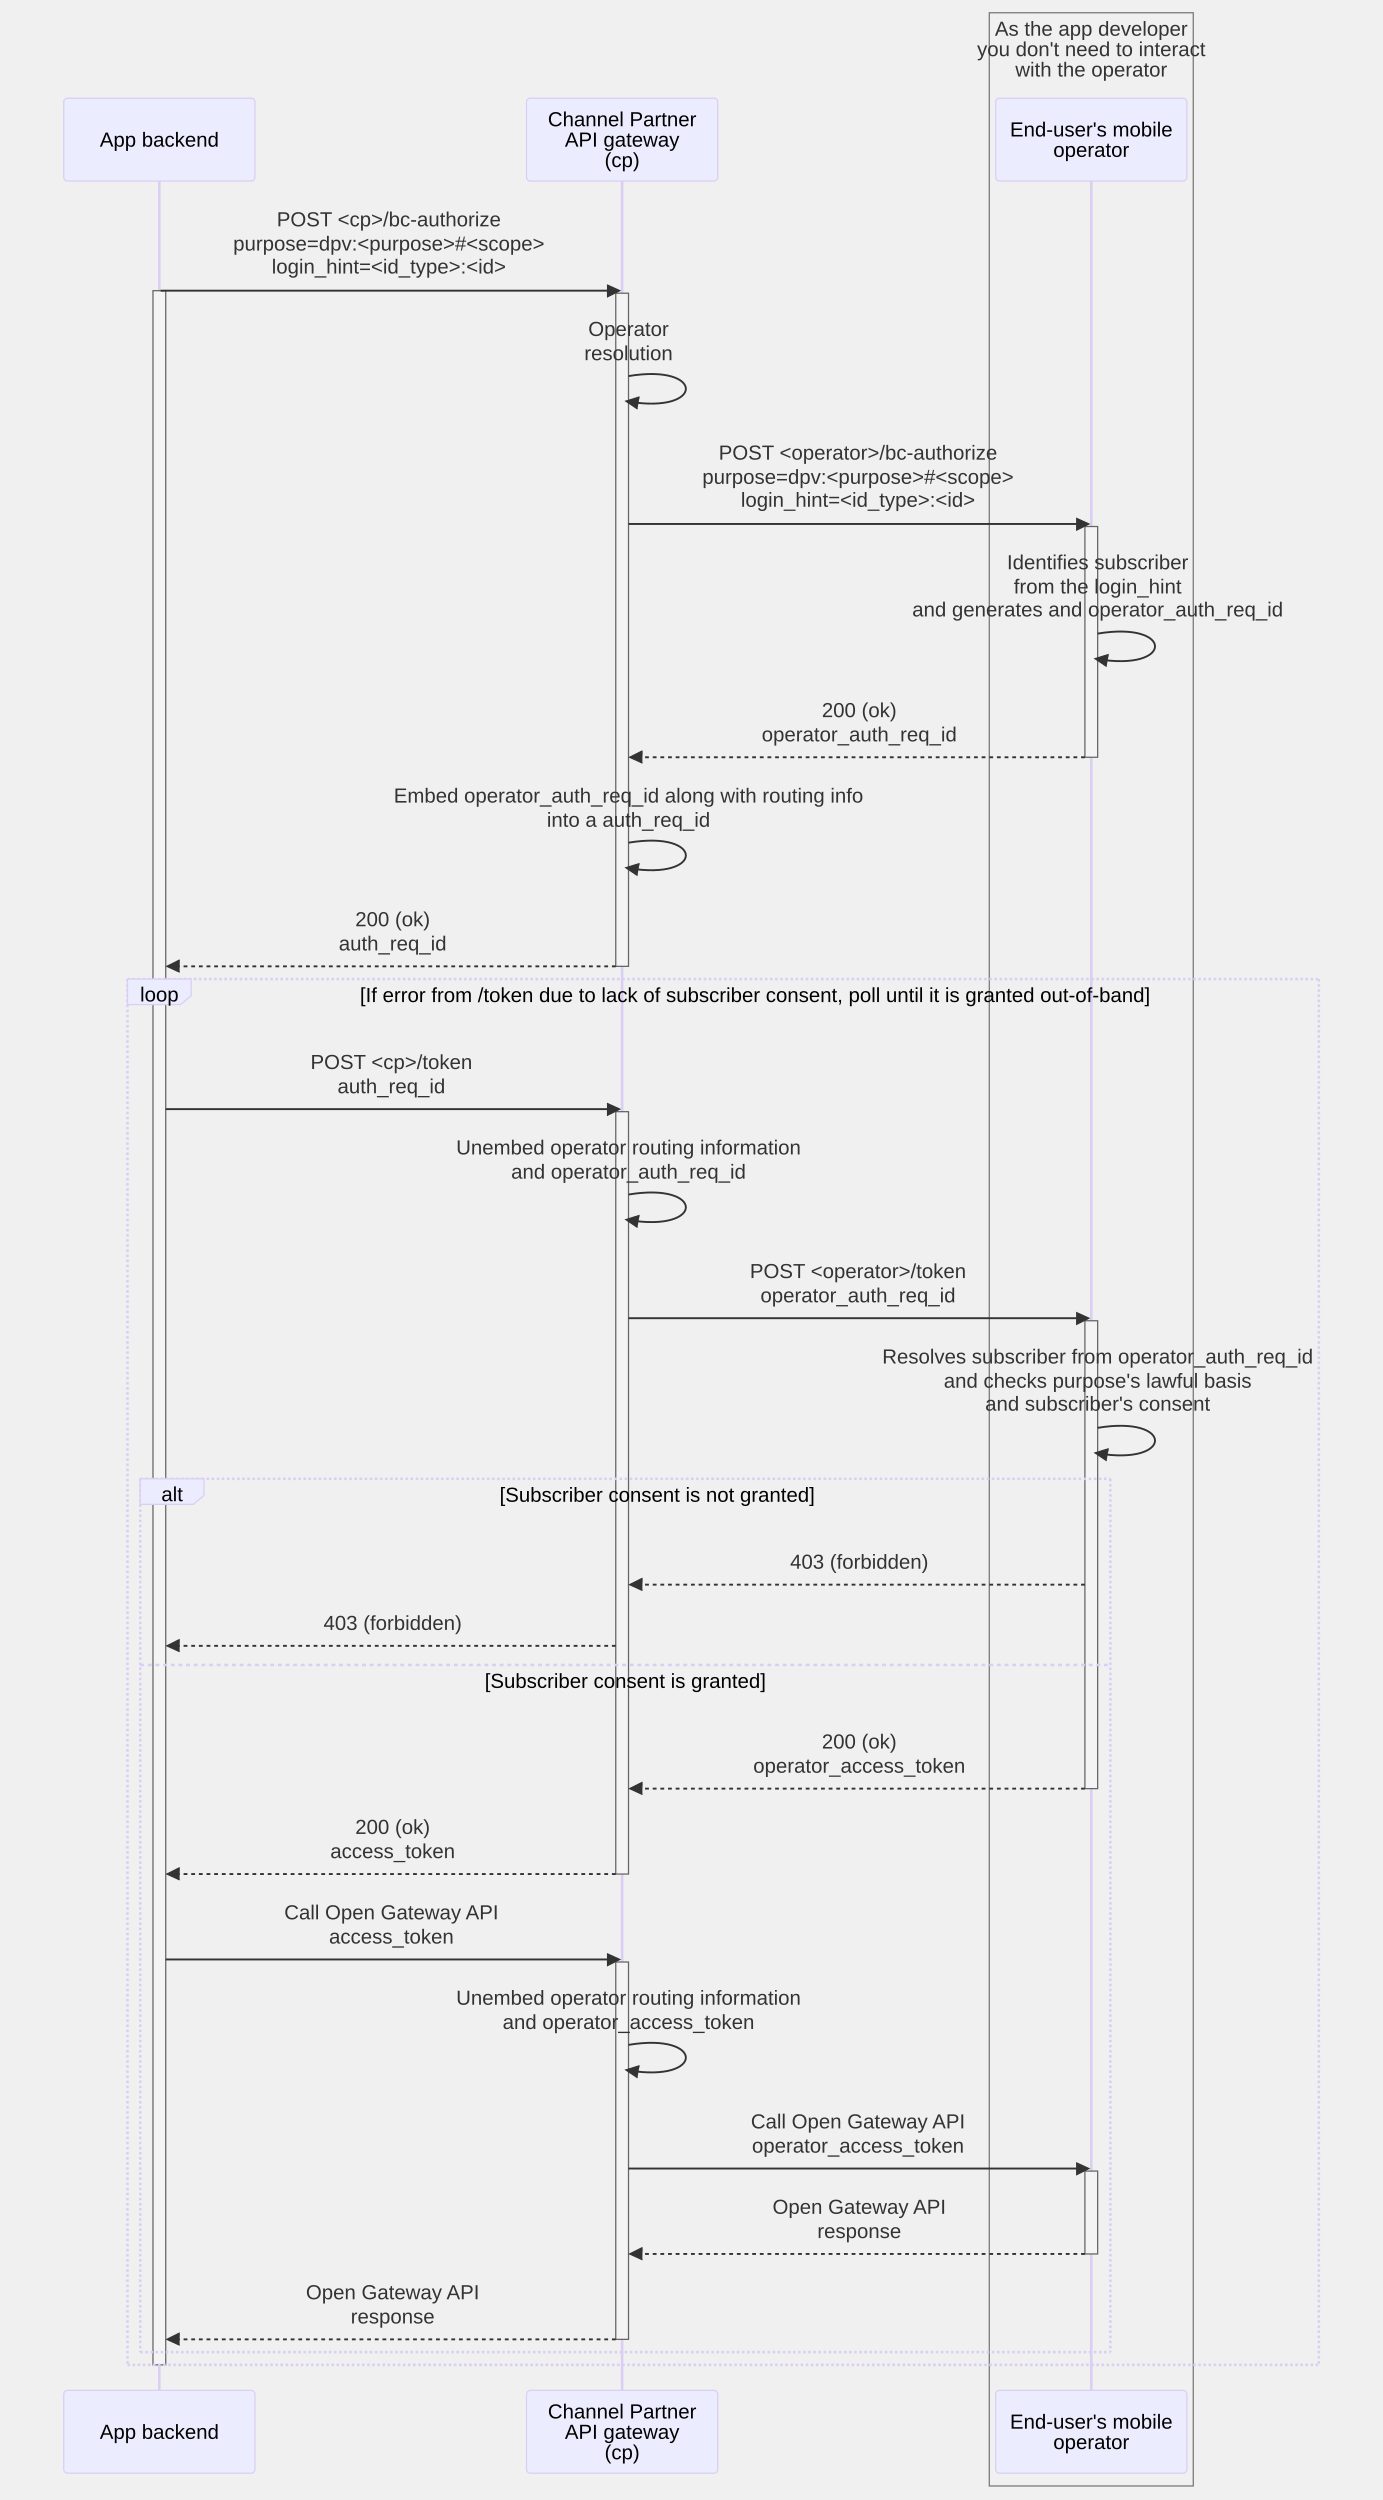
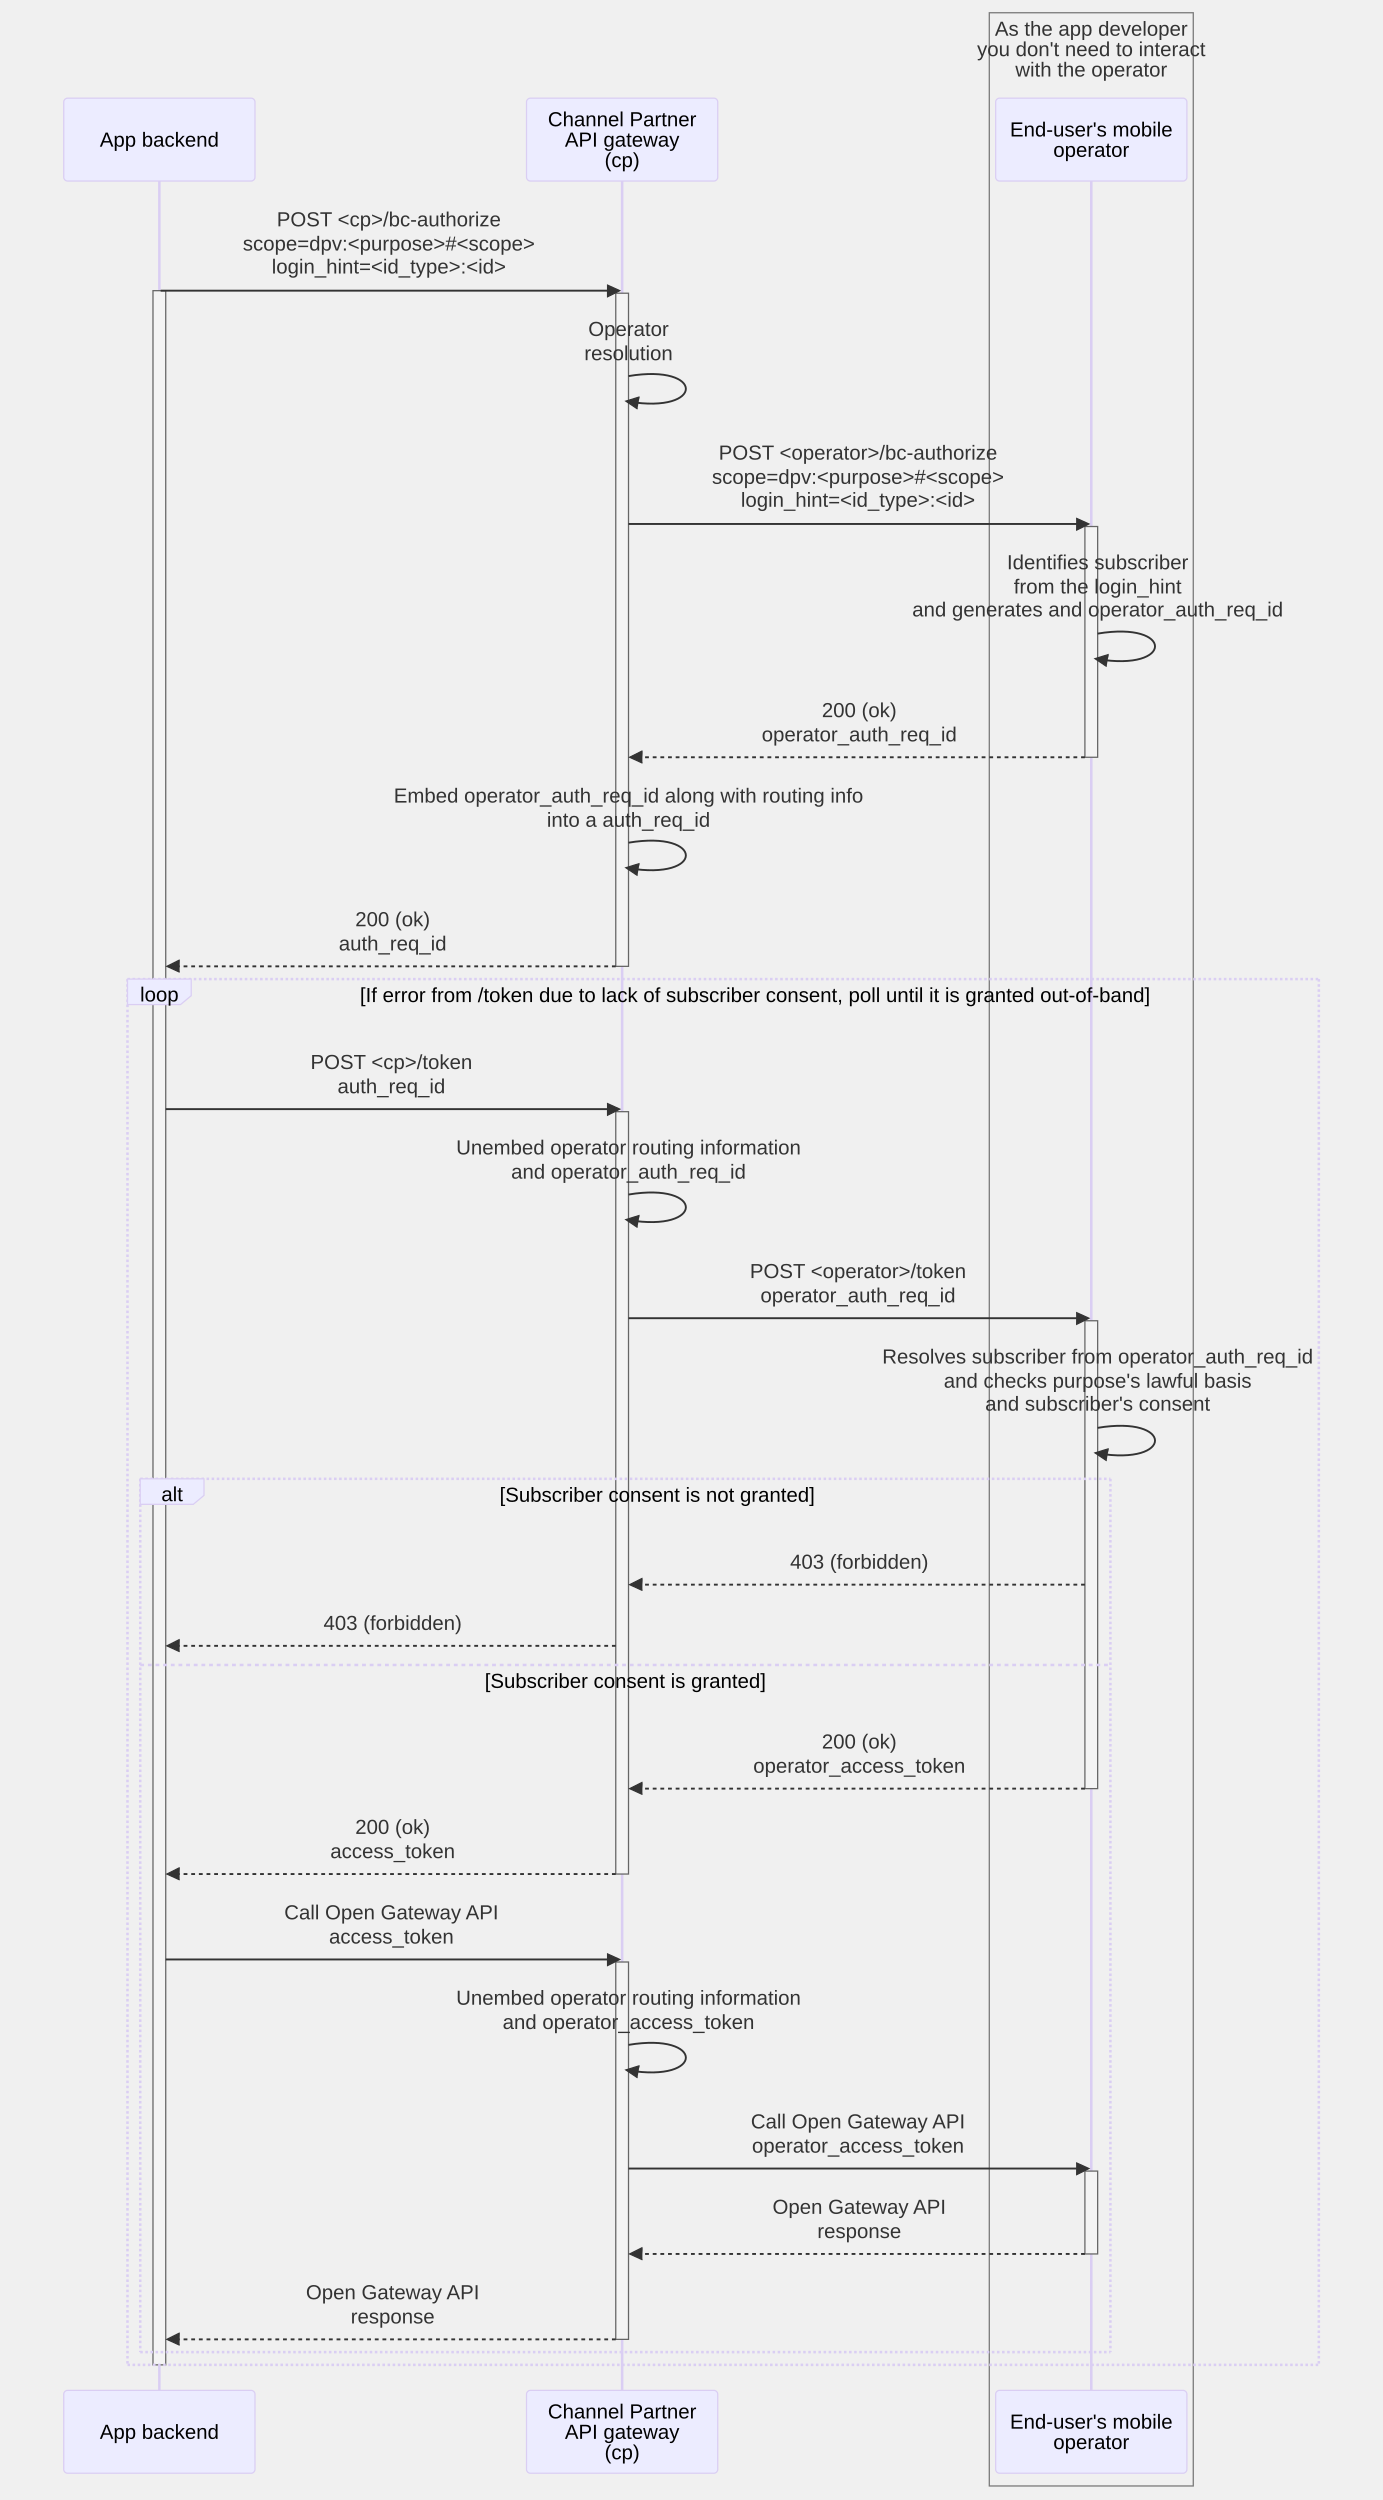
<svg xmlns="http://www.w3.org/2000/svg" aria-roledescription="sequence" role="graphics-document document" viewBox="-50 -10 1084.5 1961" style="max-width: 100%;" width="100%" id="graph-div" height="100%">
  <g>
    <rect class="rect" height="1940" width="160" stroke="rgb(0,0,0, 0.5)" fill="transparent" y="0" x="726" />
    <text style="text-anchor: middle; font-size: 16px; font-weight: 400;" class="text" alignment-baseline="central" dominant-baseline="central" y="28.5" x="806">
      <tspan dy="-16" x="806">As the app developer</tspan>
    </text>
    <text style="text-anchor: middle; font-size: 16px; font-weight: 400;" class="text" alignment-baseline="central" dominant-baseline="central" y="28.5" x="806">
      <tspan dy="0" x="806">you don't need to interact</tspan>
    </text>
    <text style="text-anchor: middle; font-size: 16px; font-weight: 400;" class="text" alignment-baseline="central" dominant-baseline="central" y="28.5" x="806">
      <tspan dy="16" x="806">with the operator</tspan>
    </text>
  </g>
  <g>
    <rect class="actor actor-bottom" ry="3" rx="3" name="OP" height="65" width="150" stroke="#666" fill="#eaeaea" y="1865" x="731" />
    <text style="text-anchor: middle; font-size: 16px; font-weight: 400;" class="actor actor-box" alignment-baseline="central" dominant-baseline="central" y="1897.5" x="806">
      <tspan dy="-8" x="806">End-user's mobile</tspan>
    </text>
    <text style="text-anchor: middle; font-size: 16px; font-weight: 400;" class="actor actor-box" alignment-baseline="central" dominant-baseline="central" y="1897.5" x="806">
      <tspan dy="8" x="806">operator</tspan>
    </text>
  </g>
  <g>
    <rect class="actor actor-bottom" ry="3" rx="3" name="CP" height="65" width="150" stroke="#666" fill="#eaeaea" y="1865" x="363" />
    <text style="text-anchor: middle; font-size: 16px; font-weight: 400;" class="actor actor-box" alignment-baseline="central" dominant-baseline="central" y="1897.5" x="438">
      <tspan dy="-16" x="438">Channel Partner</tspan>
    </text>
    <text style="text-anchor: middle; font-size: 16px; font-weight: 400;" class="actor actor-box" alignment-baseline="central" dominant-baseline="central" y="1897.5" x="438">
      <tspan dy="0" x="438">API gateway</tspan>
    </text>
    <text style="text-anchor: middle; font-size: 16px; font-weight: 400;" class="actor actor-box" alignment-baseline="central" dominant-baseline="central" y="1897.5" x="438">
      <tspan dy="16" x="438">(cp)</tspan>
    </text>
  </g>
  <g>
    <rect class="actor actor-bottom" ry="3" rx="3" name="BE" height="65" width="150" stroke="#666" fill="#eaeaea" y="1865" x="0" />
    <text style="text-anchor: middle; font-size: 16px; font-weight: 400;" class="actor actor-box" alignment-baseline="central" dominant-baseline="central" y="1897.5" x="75">
      <tspan dy="0" x="75">App backend</tspan>
    </text>
  </g>
  <g>
    <line name="OP" stroke="#999" stroke-width="0.5px" class="actor-line 200" y2="1865" x2="806" y1="72" x1="806" id="actor12505" />
    <g id="root-12505">
      <rect class="actor actor-top" ry="3" rx="3" name="OP" height="65" width="150" stroke="#666" fill="#eaeaea" y="67" x="731" />
      <text style="text-anchor: middle; font-size: 16px; font-weight: 400;" class="actor actor-box" alignment-baseline="central" dominant-baseline="central" y="99.5" x="806">
        <tspan dy="-8" x="806">End-user's mobile</tspan>
      </text>
      <text style="text-anchor: middle; font-size: 16px; font-weight: 400;" class="actor actor-box" alignment-baseline="central" dominant-baseline="central" y="99.5" x="806">
        <tspan dy="8" x="806">operator</tspan>
      </text>
    </g>
  </g>
  <g>
    <line name="CP" stroke="#999" stroke-width="0.5px" class="actor-line 200" y2="1865" x2="438" y1="72" x1="438" id="actor12504" />
    <g id="root-12504">
      <rect class="actor actor-top" ry="3" rx="3" name="CP" height="65" width="150" stroke="#666" fill="#eaeaea" y="67" x="363" />
      <text style="text-anchor: middle; font-size: 16px; font-weight: 400;" class="actor actor-box" alignment-baseline="central" dominant-baseline="central" y="99.5" x="438">
        <tspan dy="-16" x="438">Channel Partner</tspan>
      </text>
      <text style="text-anchor: middle; font-size: 16px; font-weight: 400;" class="actor actor-box" alignment-baseline="central" dominant-baseline="central" y="99.5" x="438">
        <tspan dy="0" x="438">API gateway</tspan>
      </text>
      <text style="text-anchor: middle; font-size: 16px; font-weight: 400;" class="actor actor-box" alignment-baseline="central" dominant-baseline="central" y="99.5" x="438">
        <tspan dy="16" x="438">(cp)</tspan>
      </text>
    </g>
  </g>
  <g>
    <line name="BE" stroke="#999" stroke-width="0.5px" class="actor-line 200" y2="1865" x2="75" y1="72" x1="75" id="actor12503" />
    <g id="root-12503">
      <rect class="actor actor-top" ry="3" rx="3" name="BE" height="65" width="150" stroke="#666" fill="#eaeaea" y="67" x="0" />
      <text style="text-anchor: middle; font-size: 16px; font-weight: 400;" class="actor actor-box" alignment-baseline="central" dominant-baseline="central" y="99.5" x="75">
        <tspan dy="0" x="75">App backend</tspan>
      </text>
    </g>
  </g>
  <style>#graph-div{font-family:"trebuchet ms",verdana,arial,sans-serif;font-size:16px;fill:#333;}#graph-div .error-icon{fill:#552222;}#graph-div .error-text{fill:#552222;stroke:#552222;}#graph-div .edge-thickness-normal{stroke-width:1px;}#graph-div .edge-thickness-thick{stroke-width:3.5px;}#graph-div .edge-pattern-solid{stroke-dasharray:0;}#graph-div .edge-thickness-invisible{stroke-width:0;fill:none;}#graph-div .edge-pattern-dashed{stroke-dasharray:3;}#graph-div .edge-pattern-dotted{stroke-dasharray:2;}#graph-div .marker{fill:#333333;stroke:#333333;}#graph-div .marker.cross{stroke:#333333;}#graph-div svg{font-family:"trebuchet ms",verdana,arial,sans-serif;font-size:16px;}#graph-div p{margin:0;}#graph-div .actor{stroke:hsl(259.626, 59.777%, 87.902%);fill:#ECECFF;}#graph-div text.actor&gt;tspan{fill:black;stroke:none;}#graph-div .actor-line{stroke:hsl(259.626, 59.777%, 87.902%);}#graph-div .messageLine0{stroke-width:1.5;stroke-dasharray:none;stroke:#333;}#graph-div .messageLine1{stroke-width:1.5;stroke-dasharray:2,2;stroke:#333;}#graph-div #arrowhead path{fill:#333;stroke:#333;}#graph-div .sequenceNumber{fill:white;}#graph-div #sequencenumber{fill:#333;}#graph-div #crosshead path{fill:#333;stroke:#333;}#graph-div .messageText{fill:#333;stroke:none;}#graph-div .labelBox{stroke:hsl(259.626, 59.777%, 87.902%);fill:#ECECFF;}#graph-div .labelText,#graph-div .labelText&gt;tspan{fill:black;stroke:none;}#graph-div .loopText,#graph-div .loopText&gt;tspan{fill:black;stroke:none;}#graph-div .loopLine{stroke-width:2px;stroke-dasharray:2,2;stroke:hsl(259.626, 59.777%, 87.902%);fill:hsl(259.626, 59.777%, 87.902%);}#graph-div .note{stroke:#aaaa33;fill:#fff5ad;}#graph-div .noteText,#graph-div .noteText&gt;tspan{fill:black;stroke:none;}#graph-div .activation0{fill:#f4f4f4;stroke:#666;}#graph-div .activation1{fill:#f4f4f4;stroke:#666;}#graph-div .activation2{fill:#f4f4f4;stroke:#666;}#graph-div .actorPopupMenu{position:absolute;}#graph-div .actorPopupMenuPanel{position:absolute;fill:#ECECFF;box-shadow:0px 8px 16px 0px rgba(0,0,0,0.2);filter:drop-shadow(3px 5px 2px rgb(0 0 0 / 0.4));}#graph-div .actor-man line{stroke:hsl(259.626, 59.777%, 87.902%);fill:#ECECFF;}#graph-div .actor-man circle,#graph-div line{stroke:hsl(259.626, 59.777%, 87.902%);fill:#ECECFF;stroke-width:2px;}#graph-div :root{--mermaid-font-family:"trebuchet ms",verdana,arial,sans-serif;}</style>
  <g />
  <defs>
    <symbol height="24" width="24" id="computer">
      <path d="M2 2v13h20v-13h-20zm18 11h-16v-9h16v9zm-10.228 6l.466-1h3.524l.467 1h-4.457zm14.228 3h-24l2-6h2.104l-1.33 4h18.45l-1.297-4h2.073l2 6zm-5-10h-14v-7h14v7z" transform="scale(.5)" />
    </symbol>
  </defs>
  <defs>
    <symbol clip-rule="evenodd" fill-rule="evenodd" id="database">
      <path d="M12.258.001l.256.004.255.005.253.008.251.01.249.012.247.015.246.016.242.019.241.02.239.023.236.024.233.027.231.028.229.031.225.032.223.034.22.036.217.038.214.04.211.041.208.043.205.045.201.046.198.048.194.05.191.051.187.053.183.054.18.056.175.057.172.059.168.06.163.061.16.063.155.064.15.066.074.033.073.033.071.034.07.034.069.035.068.035.067.035.066.035.064.036.064.036.062.036.06.036.06.037.058.037.058.037.055.038.055.038.053.038.052.038.051.039.05.039.048.039.047.039.045.04.044.04.043.04.041.04.04.041.039.041.037.041.036.041.034.041.033.042.032.042.03.042.029.042.027.042.026.043.024.043.023.043.021.043.02.043.018.044.017.043.015.044.013.044.012.044.011.045.009.044.007.045.006.045.004.045.002.045.001.045v17l-.001.045-.002.045-.004.045-.006.045-.007.045-.009.044-.011.045-.012.044-.013.044-.015.044-.017.043-.018.044-.02.043-.021.043-.023.043-.024.043-.026.043-.027.042-.029.042-.03.042-.032.042-.033.042-.034.041-.036.041-.037.041-.039.041-.04.041-.041.04-.043.04-.044.04-.045.04-.047.039-.048.039-.05.039-.051.039-.052.038-.053.038-.055.038-.055.038-.058.037-.058.037-.06.037-.06.036-.062.036-.064.036-.064.036-.066.035-.067.035-.068.035-.069.035-.07.034-.071.034-.073.033-.074.033-.15.066-.155.064-.16.063-.163.061-.168.06-.172.059-.175.057-.18.056-.183.054-.187.053-.191.051-.194.05-.198.048-.201.046-.205.045-.208.043-.211.041-.214.04-.217.038-.22.036-.223.034-.225.032-.229.031-.231.028-.233.027-.236.024-.239.023-.241.02-.242.019-.246.016-.247.015-.249.012-.251.01-.253.008-.255.005-.256.004-.258.001-.258-.001-.256-.004-.255-.005-.253-.008-.251-.01-.249-.012-.247-.015-.245-.016-.243-.019-.241-.02-.238-.023-.236-.024-.234-.027-.231-.028-.228-.031-.226-.032-.223-.034-.22-.036-.217-.038-.214-.04-.211-.041-.208-.043-.204-.045-.201-.046-.198-.048-.195-.05-.19-.051-.187-.053-.184-.054-.179-.056-.176-.057-.172-.059-.167-.06-.164-.061-.159-.063-.155-.064-.151-.066-.074-.033-.072-.033-.072-.034-.07-.034-.069-.035-.068-.035-.067-.035-.066-.035-.064-.036-.063-.036-.062-.036-.061-.036-.06-.037-.058-.037-.057-.037-.056-.038-.055-.038-.053-.038-.052-.038-.051-.039-.049-.039-.049-.039-.046-.039-.046-.04-.044-.04-.043-.04-.041-.04-.04-.041-.039-.041-.037-.041-.036-.041-.034-.041-.033-.042-.032-.042-.03-.042-.029-.042-.027-.042-.026-.043-.024-.043-.023-.043-.021-.043-.02-.043-.018-.044-.017-.043-.015-.044-.013-.044-.012-.044-.011-.045-.009-.044-.007-.045-.006-.045-.004-.045-.002-.045-.001-.045v-17l.001-.045.002-.045.004-.045.006-.045.007-.045.009-.044.011-.045.012-.044.013-.044.015-.044.017-.043.018-.044.02-.043.021-.043.023-.043.024-.043.026-.043.027-.042.029-.042.03-.042.032-.042.033-.042.034-.041.036-.041.037-.041.039-.041.04-.041.041-.04.043-.04.044-.04.046-.04.046-.039.049-.039.049-.039.051-.039.052-.038.053-.038.055-.038.056-.038.057-.037.058-.037.06-.037.061-.036.062-.036.063-.036.064-.036.066-.035.067-.035.068-.035.069-.035.07-.034.072-.034.072-.033.074-.033.151-.066.155-.064.159-.063.164-.061.167-.06.172-.059.176-.057.179-.056.184-.054.187-.053.19-.051.195-.05.198-.048.201-.046.204-.045.208-.043.211-.041.214-.04.217-.038.22-.036.223-.034.226-.032.228-.031.231-.028.234-.027.236-.024.238-.023.241-.02.243-.019.245-.016.247-.015.249-.012.251-.01.253-.008.255-.005.256-.004.258-.001.258.001zm-9.258 20.499v.01l.001.021.003.021.004.022.005.021.006.022.007.022.009.023.01.022.011.023.012.023.013.023.015.023.016.024.017.023.018.024.019.024.021.024.022.025.023.024.024.025.052.049.056.05.061.051.066.051.07.051.075.051.079.052.084.052.088.052.092.052.097.052.102.051.105.052.11.052.114.051.119.051.123.051.127.05.131.05.135.05.139.048.144.049.147.047.152.047.155.047.16.045.163.045.167.043.171.043.176.041.178.041.183.039.187.039.19.037.194.035.197.035.202.033.204.031.209.03.212.029.216.027.219.025.222.024.226.021.23.02.233.018.236.016.24.015.243.012.246.01.249.008.253.005.256.004.259.001.26-.001.257-.004.254-.005.25-.008.247-.011.244-.012.241-.014.237-.016.233-.018.231-.021.226-.021.224-.024.22-.026.216-.027.212-.028.21-.031.205-.031.202-.034.198-.034.194-.036.191-.037.187-.039.183-.04.179-.04.175-.042.172-.043.168-.044.163-.045.16-.046.155-.046.152-.047.148-.048.143-.049.139-.049.136-.05.131-.05.126-.05.123-.051.118-.052.114-.051.11-.052.106-.052.101-.052.096-.052.092-.052.088-.053.083-.051.079-.052.074-.052.07-.051.065-.051.06-.051.056-.05.051-.05.023-.024.023-.025.021-.024.02-.024.019-.024.018-.024.017-.024.015-.023.014-.024.013-.023.012-.023.01-.023.01-.022.008-.022.006-.022.006-.022.004-.022.004-.021.001-.021.001-.021v-4.127l-.077.055-.08.053-.083.054-.085.053-.087.052-.09.052-.093.051-.095.05-.097.05-.1.049-.102.049-.105.048-.106.047-.109.047-.111.046-.114.045-.115.045-.118.044-.12.043-.122.042-.124.042-.126.041-.128.04-.13.04-.132.038-.134.038-.135.037-.138.037-.139.035-.142.035-.143.034-.144.033-.147.032-.148.031-.15.03-.151.03-.153.029-.154.027-.156.027-.158.026-.159.025-.161.024-.162.023-.163.022-.165.021-.166.02-.167.019-.169.018-.169.017-.171.016-.173.015-.173.014-.175.013-.175.012-.177.011-.178.01-.179.008-.179.008-.181.006-.182.005-.182.004-.184.003-.184.002h-.37l-.184-.002-.184-.003-.182-.004-.182-.005-.181-.006-.179-.008-.179-.008-.178-.01-.176-.011-.176-.012-.175-.013-.173-.014-.172-.015-.171-.016-.17-.017-.169-.018-.167-.019-.166-.02-.165-.021-.163-.022-.162-.023-.161-.024-.159-.025-.157-.026-.156-.027-.155-.027-.153-.029-.151-.03-.15-.03-.148-.031-.146-.032-.145-.033-.143-.034-.141-.035-.14-.035-.137-.037-.136-.037-.134-.038-.132-.038-.13-.04-.128-.04-.126-.041-.124-.042-.122-.042-.12-.044-.117-.043-.116-.045-.113-.045-.112-.046-.109-.047-.106-.047-.105-.048-.102-.049-.1-.049-.097-.05-.095-.05-.093-.052-.09-.051-.087-.052-.085-.053-.083-.054-.08-.054-.077-.054v4.127zm0-5.654v.011l.001.021.003.021.004.021.005.022.006.022.007.022.009.022.01.022.011.023.012.023.013.023.015.024.016.023.017.024.018.024.019.024.021.024.022.024.023.025.024.024.052.05.056.05.061.05.066.051.07.051.075.052.079.051.084.052.088.052.092.052.097.052.102.052.105.052.11.051.114.051.119.052.123.05.127.051.131.05.135.049.139.049.144.048.147.048.152.047.155.046.16.045.163.045.167.044.171.042.176.042.178.04.183.04.187.038.19.037.194.036.197.034.202.033.204.032.209.03.212.028.216.027.219.025.222.024.226.022.23.02.233.018.236.016.24.014.243.012.246.01.249.008.253.006.256.003.259.001.26-.001.257-.003.254-.006.25-.008.247-.01.244-.012.241-.015.237-.016.233-.018.231-.02.226-.022.224-.024.22-.025.216-.027.212-.029.21-.03.205-.032.202-.033.198-.035.194-.036.191-.037.187-.039.183-.039.179-.041.175-.042.172-.043.168-.044.163-.045.16-.045.155-.047.152-.047.148-.048.143-.048.139-.05.136-.049.131-.05.126-.051.123-.051.118-.051.114-.052.11-.052.106-.052.101-.052.096-.052.092-.052.088-.052.083-.052.079-.052.074-.051.07-.052.065-.051.06-.05.056-.051.051-.049.023-.025.023-.024.021-.025.02-.024.019-.024.018-.024.017-.024.015-.023.014-.023.013-.024.012-.022.01-.023.01-.023.008-.022.006-.022.006-.022.004-.021.004-.022.001-.021.001-.021v-4.139l-.077.054-.08.054-.083.054-.085.052-.087.053-.09.051-.093.051-.095.051-.097.05-.1.049-.102.049-.105.048-.106.047-.109.047-.111.046-.114.045-.115.044-.118.044-.12.044-.122.042-.124.042-.126.041-.128.04-.13.039-.132.039-.134.038-.135.037-.138.036-.139.036-.142.035-.143.033-.144.033-.147.033-.148.031-.15.03-.151.03-.153.028-.154.028-.156.027-.158.026-.159.025-.161.024-.162.023-.163.022-.165.021-.166.02-.167.019-.169.018-.169.017-.171.016-.173.015-.173.014-.175.013-.175.012-.177.011-.178.009-.179.009-.179.007-.181.007-.182.005-.182.004-.184.003-.184.002h-.37l-.184-.002-.184-.003-.182-.004-.182-.005-.181-.007-.179-.007-.179-.009-.178-.009-.176-.011-.176-.012-.175-.013-.173-.014-.172-.015-.171-.016-.17-.017-.169-.018-.167-.019-.166-.02-.165-.021-.163-.022-.162-.023-.161-.024-.159-.025-.157-.026-.156-.027-.155-.028-.153-.028-.151-.03-.15-.03-.148-.031-.146-.033-.145-.033-.143-.033-.141-.035-.14-.036-.137-.036-.136-.037-.134-.038-.132-.039-.13-.039-.128-.04-.126-.041-.124-.042-.122-.043-.12-.043-.117-.044-.116-.044-.113-.046-.112-.046-.109-.046-.106-.047-.105-.048-.102-.049-.1-.049-.097-.05-.095-.051-.093-.051-.09-.051-.087-.053-.085-.052-.083-.054-.08-.054-.077-.054v4.139zm0-5.666v.011l.001.02.003.022.004.021.005.022.006.021.007.022.009.023.01.022.011.023.012.023.013.023.015.023.016.024.017.024.018.023.019.024.021.025.022.024.023.024.024.025.052.05.056.05.061.05.066.051.07.051.075.052.079.051.084.052.088.052.092.052.097.052.102.052.105.051.11.052.114.051.119.051.123.051.127.05.131.05.135.05.139.049.144.048.147.048.152.047.155.046.16.045.163.045.167.043.171.043.176.042.178.04.183.04.187.038.19.037.194.036.197.034.202.033.204.032.209.03.212.028.216.027.219.025.222.024.226.021.23.02.233.018.236.017.24.014.243.012.246.01.249.008.253.006.256.003.259.001.26-.001.257-.003.254-.006.25-.008.247-.01.244-.013.241-.014.237-.016.233-.018.231-.02.226-.022.224-.024.22-.025.216-.027.212-.029.21-.03.205-.032.202-.033.198-.035.194-.036.191-.037.187-.039.183-.039.179-.041.175-.042.172-.043.168-.044.163-.045.16-.045.155-.047.152-.047.148-.048.143-.049.139-.049.136-.049.131-.051.126-.05.123-.051.118-.052.114-.051.11-.052.106-.052.101-.052.096-.052.092-.052.088-.052.083-.052.079-.052.074-.052.07-.051.065-.051.06-.051.056-.05.051-.049.023-.025.023-.025.021-.024.02-.024.019-.024.018-.024.017-.024.015-.023.014-.024.013-.023.012-.023.01-.022.01-.023.008-.022.006-.022.006-.022.004-.022.004-.021.001-.021.001-.021v-4.153l-.077.054-.08.054-.083.053-.085.053-.087.053-.09.051-.093.051-.095.051-.097.05-.1.049-.102.048-.105.048-.106.048-.109.046-.111.046-.114.046-.115.044-.118.044-.12.043-.122.043-.124.042-.126.041-.128.04-.13.039-.132.039-.134.038-.135.037-.138.036-.139.036-.142.034-.143.034-.144.033-.147.032-.148.032-.15.03-.151.03-.153.028-.154.028-.156.027-.158.026-.159.024-.161.024-.162.023-.163.023-.165.021-.166.02-.167.019-.169.018-.169.017-.171.016-.173.015-.173.014-.175.013-.175.012-.177.01-.178.01-.179.009-.179.007-.181.006-.182.006-.182.004-.184.003-.184.001-.185.001-.185-.001-.184-.001-.184-.003-.182-.004-.182-.006-.181-.006-.179-.007-.179-.009-.178-.01-.176-.01-.176-.012-.175-.013-.173-.014-.172-.015-.171-.016-.17-.017-.169-.018-.167-.019-.166-.02-.165-.021-.163-.023-.162-.023-.161-.024-.159-.024-.157-.026-.156-.027-.155-.028-.153-.028-.151-.03-.15-.03-.148-.032-.146-.032-.145-.033-.143-.034-.141-.034-.14-.036-.137-.036-.136-.037-.134-.038-.132-.039-.13-.039-.128-.041-.126-.041-.124-.041-.122-.043-.12-.043-.117-.044-.116-.044-.113-.046-.112-.046-.109-.046-.106-.048-.105-.048-.102-.048-.1-.05-.097-.049-.095-.051-.093-.051-.09-.052-.087-.052-.085-.053-.083-.053-.08-.054-.077-.054v4.153zm8.74-8.179l-.257.004-.254.005-.25.008-.247.011-.244.012-.241.014-.237.016-.233.018-.231.021-.226.022-.224.023-.22.026-.216.027-.212.028-.21.031-.205.032-.202.033-.198.034-.194.036-.191.038-.187.038-.183.04-.179.041-.175.042-.172.043-.168.043-.163.045-.16.046-.155.046-.152.048-.148.048-.143.048-.139.049-.136.05-.131.05-.126.051-.123.051-.118.051-.114.052-.11.052-.106.052-.101.052-.096.052-.092.052-.088.052-.083.052-.079.052-.074.051-.07.052-.065.051-.06.05-.056.05-.051.05-.023.025-.023.024-.021.024-.02.025-.019.024-.018.024-.017.023-.015.024-.014.023-.013.023-.012.023-.01.023-.01.022-.008.022-.006.023-.006.021-.004.022-.004.021-.001.021-.001.021.001.021.001.021.004.021.004.022.006.021.006.023.008.022.01.022.01.023.012.023.013.023.014.023.015.024.017.023.018.024.019.024.02.025.021.024.023.024.023.025.051.05.056.05.06.05.065.051.07.052.074.051.079.052.083.052.088.052.092.052.096.052.101.052.106.052.11.052.114.052.118.051.123.051.126.051.131.05.136.05.139.049.143.048.148.048.152.048.155.046.16.046.163.045.168.043.172.043.175.042.179.041.183.04.187.038.191.038.194.036.198.034.202.033.205.032.21.031.212.028.216.027.22.026.224.023.226.022.231.021.233.018.237.016.241.014.244.012.247.011.25.008.254.005.257.004.26.001.26-.001.257-.004.254-.005.25-.008.247-.011.244-.012.241-.014.237-.016.233-.018.231-.021.226-.022.224-.023.22-.026.216-.027.212-.028.21-.031.205-.032.202-.033.198-.034.194-.036.191-.038.187-.038.183-.04.179-.041.175-.042.172-.043.168-.043.163-.045.16-.046.155-.046.152-.048.148-.048.143-.048.139-.049.136-.05.131-.05.126-.051.123-.051.118-.051.114-.052.11-.052.106-.052.101-.052.096-.052.092-.052.088-.052.083-.052.079-.052.074-.051.07-.052.065-.051.06-.05.056-.05.051-.05.023-.025.023-.024.021-.024.02-.025.019-.024.018-.024.017-.023.015-.024.014-.023.013-.023.012-.023.01-.023.01-.022.008-.022.006-.023.006-.021.004-.022.004-.021.001-.021.001-.021-.001-.021-.001-.021-.004-.021-.004-.022-.006-.021-.006-.023-.008-.022-.01-.022-.01-.023-.012-.023-.013-.023-.014-.023-.015-.024-.017-.023-.018-.024-.019-.024-.02-.025-.021-.024-.023-.024-.023-.025-.051-.05-.056-.05-.06-.05-.065-.051-.07-.052-.074-.051-.079-.052-.083-.052-.088-.052-.092-.052-.096-.052-.101-.052-.106-.052-.11-.052-.114-.052-.118-.051-.123-.051-.126-.051-.131-.05-.136-.05-.139-.049-.143-.048-.148-.048-.152-.048-.155-.046-.16-.046-.163-.045-.168-.043-.172-.043-.175-.042-.179-.041-.183-.04-.187-.038-.191-.038-.194-.036-.198-.034-.202-.033-.205-.032-.21-.031-.212-.028-.216-.027-.22-.026-.224-.023-.226-.022-.231-.021-.233-.018-.237-.016-.241-.014-.244-.012-.247-.011-.25-.008-.254-.005-.257-.004-.26-.001-.26.001z" transform="scale(.5)" />
    </symbol>
  </defs>
  <defs>
    <symbol height="24" width="24" id="clock">
      <path d="M12 2c5.514 0 10 4.486 10 10s-4.486 10-10 10-10-4.486-10-10 4.486-10 10-10zm0-2c-6.627 0-12 5.373-12 12s5.373 12 12 12 12-5.373 12-12-5.373-12-12-12zm5.848 12.459c.202.038.202.333.001.372-1.907.361-6.045 1.111-6.547 1.111-.719 0-1.301-.582-1.301-1.301 0-.512.77-5.447 1.125-7.445.034-.192.312-.181.343.014l.985 6.238 5.394 1.011z" transform="scale(.5)" />
    </symbol>
  </defs>
  <defs>
    <marker orient="auto-start-reverse" markerHeight="12" markerWidth="12" markerUnits="userSpaceOnUse" refY="5" refX="7.9" id="arrowhead">
      <path d="M -1 0 L 10 5 L 0 10 z" />
    </marker>
  </defs>
  <defs>
    <marker refY="4.5" refX="4" orient="auto" markerHeight="8" markerWidth="15" id="crosshead">
      <path style="stroke-dasharray: 0, 0;" d="M 1,2 L 6,7 M 6,2 L 1,7" stroke-width="1pt" stroke="#000000" fill="none" />
    </marker>
  </defs>
  <defs>
    <marker orient="auto" markerHeight="28" markerWidth="20" refY="7" refX="15.5" id="filled-head">
      <path d="M 18,7 L9,13 L14,7 L9,1 Z" />
    </marker>
  </defs>
  <defs>
    <marker orient="auto" markerHeight="40" markerWidth="60" refY="15" refX="15" id="sequencenumber">
      <circle r="6" cy="15" cx="15" />
    </marker>
  </defs>
  <g>
    <rect class="activation0" height="1627" width="10" stroke="#666" fill="#EDF2AE" y="218" x="70" />
  </g>
  <g>
    <rect class="activation0" height="528" width="10" stroke="#666" fill="#EDF2AE" y="220" x="433" />
  </g>
  <g>
    <rect class="activation0" height="181" width="10" stroke="#666" fill="#EDF2AE" y="403" x="801" />
  </g>
  <g>
    <rect class="activation0" height="598" width="10" stroke="#666" fill="#EDF2AE" y="862" x="433" />
  </g>
  <g>
    <rect class="activation0" height="367" width="10" stroke="#666" fill="#EDF2AE" y="1026" x="801" />
  </g>
  <g>
    <rect class="activation0" height="296" width="10" stroke="#666" fill="#EDF2AE" y="1529" x="433" />
  </g>
  <g>
    <rect class="activation0" height="65" width="10" stroke="#666" fill="#EDF2AE" y="1693" x="801" />
  </g>
  <g>
    <line class="loopLine" y2="1150" x2="821" y1="1150" x1="60" />
    <line class="loopLine" y2="1835" x2="821" y1="1150" x1="821" />
    <line class="loopLine" y2="1835" x2="821" y1="1835" x1="60" />
    <line class="loopLine" y2="1835" x2="60" y1="1150" x1="60" />
    <line style="stroke-dasharray: 3, 3;" class="loopLine" y2="1296" x2="821" y1="1296" x1="60" />
    <polygon class="labelBox" points="60,1150 110,1150 110,1163 101.6,1170 60,1170" />
    <text style="font-size: 16px; font-weight: 400;" class="labelText" alignment-baseline="middle" dominant-baseline="middle" text-anchor="middle" y="1163" x="85">alt</text>
    <text style="font-size: 16px; font-weight: 400;" class="loopText" text-anchor="middle" y="1168" x="465.5">
      <tspan x="465.5">[Subscriber consent is not granted]</tspan>
    </text>
    <text style="font-size: 16px; font-weight: 400;" class="loopText" text-anchor="middle" y="1314" x="440.5">[Subscriber consent is granted]</text>
  </g>
  <g>
    <line class="loopLine" y2="758" x2="984.5" y1="758" x1="50" />
    <line class="loopLine" y2="1845" x2="984.5" y1="758" x1="984.5" />
    <line class="loopLine" y2="1845" x2="984.5" y1="1845" x1="50" />
    <line class="loopLine" y2="1845" x2="50" y1="758" x1="50" />
    <polygon class="labelBox" points="50,758 100,758 100,771 91.6,778 50,778" />
    <text style="font-size: 16px; font-weight: 400;" class="labelText" alignment-baseline="middle" dominant-baseline="middle" text-anchor="middle" y="771" x="75">loop</text>
    <text style="font-size: 16px; font-weight: 400;" class="loopText" text-anchor="middle" y="776" x="542.25">
      <tspan x="542.25">[If error from /token due to lack of subscriber consent, poll until it is granted out-of-band]</tspan>
    </text>
  </g>
  <text style="font-size: 16px; font-weight: 400;" dy="1em" class="messageText" alignment-baseline="middle" dominant-baseline="middle" text-anchor="middle" y="147" x="255">POST &lt;cp&gt;/bc-authorize</text>
-   <text style="font-size: 16px; font-weight: 400;" dy="1em" class="messageText" alignment-baseline="middle" dominant-baseline="middle" text-anchor="middle" y="166" x="255">purpose=dpv:&lt;purpose&gt;#&lt;scope&gt;</text>
+   <text style="font-size: 16px; font-weight: 400;" dy="1em" class="messageText" alignment-baseline="middle" dominant-baseline="middle" text-anchor="middle" y="166" x="255">scope=dpv:&lt;purpose&gt;#&lt;scope&gt;</text>
  <text style="font-size: 16px; font-weight: 400;" dy="1em" class="messageText" alignment-baseline="middle" dominant-baseline="middle" text-anchor="middle" y="184" x="255">login_hint=&lt;id_type&gt;:&lt;id&gt;</text>
  <line style="fill: none;" marker-end="url(#arrowhead)" stroke="none" stroke-width="2" class="messageLine0" y2="218" x2="434" y1="218" x1="76" />
  <text style="font-size: 16px; font-weight: 400;" dy="1em" class="messageText" alignment-baseline="middle" dominant-baseline="middle" text-anchor="middle" y="233" x="443">Operator</text>
  <text style="font-size: 16px; font-weight: 400;" dy="1em" class="messageText" alignment-baseline="middle" dominant-baseline="middle" text-anchor="middle" y="252" x="443">resolution</text>
  <path style="fill: none;" marker-end="url(#arrowhead)" stroke="none" stroke-width="2" class="messageLine0" d="M 443,285 C 503,275 503,315 443,305" />
  <text style="font-size: 16px; font-weight: 400;" dy="1em" class="messageText" alignment-baseline="middle" dominant-baseline="middle" text-anchor="middle" y="330" x="623">POST &lt;operator&gt;/bc-authorize</text>
-   <text style="font-size: 16px; font-weight: 400;" dy="1em" class="messageText" alignment-baseline="middle" dominant-baseline="middle" text-anchor="middle" y="349" x="623">purpose=dpv:&lt;purpose&gt;#&lt;scope&gt;</text>
+   <text style="font-size: 16px; font-weight: 400;" dy="1em" class="messageText" alignment-baseline="middle" dominant-baseline="middle" text-anchor="middle" y="349" x="623">scope=dpv:&lt;purpose&gt;#&lt;scope&gt;</text>
  <text style="font-size: 16px; font-weight: 400;" dy="1em" class="messageText" alignment-baseline="middle" dominant-baseline="middle" text-anchor="middle" y="367" x="623">login_hint=&lt;id_type&gt;:&lt;id&gt;</text>
  <line style="fill: none;" marker-end="url(#arrowhead)" stroke="none" stroke-width="2" class="messageLine0" y2="401" x2="802" y1="401" x1="443" />
  <text style="font-size: 16px; font-weight: 400;" dy="1em" class="messageText" alignment-baseline="middle" dominant-baseline="middle" text-anchor="middle" y="416" x="811">Identifies subscriber</text>
  <text style="font-size: 16px; font-weight: 400;" dy="1em" class="messageText" alignment-baseline="middle" dominant-baseline="middle" text-anchor="middle" y="435" x="811">from the login_hint</text>
  <text style="font-size: 16px; font-weight: 400;" dy="1em" class="messageText" alignment-baseline="middle" dominant-baseline="middle" text-anchor="middle" y="453" x="811">and generates and operator_auth_req_id</text>
  <path style="fill: none;" marker-end="url(#arrowhead)" stroke="none" stroke-width="2" class="messageLine0" d="M 811,487 C 871,477 871,517 811,507" />
  <text style="font-size: 16px; font-weight: 400;" dy="1em" class="messageText" alignment-baseline="middle" dominant-baseline="middle" text-anchor="middle" y="532" x="624">200 (ok)</text>
  <text style="font-size: 16px; font-weight: 400;" dy="1em" class="messageText" alignment-baseline="middle" dominant-baseline="middle" text-anchor="middle" y="551" x="624">operator_auth_req_id</text>
  <line style="stroke-dasharray: 3, 3; fill: none;" marker-end="url(#arrowhead)" stroke="none" stroke-width="2" class="messageLine1" y2="584" x2="446" y1="584" x1="801" />
  <text style="font-size: 16px; font-weight: 400;" dy="1em" class="messageText" alignment-baseline="middle" dominant-baseline="middle" text-anchor="middle" y="599" x="443">Embed operator_auth_req_id along with routing info</text>
  <text style="font-size: 16px; font-weight: 400;" dy="1em" class="messageText" alignment-baseline="middle" dominant-baseline="middle" text-anchor="middle" y="618" x="443">into a auth_req_id</text>
  <path style="fill: none;" marker-end="url(#arrowhead)" stroke="none" stroke-width="2" class="messageLine0" d="M 443,651 C 503,641 503,681 443,671" />
  <text style="font-size: 16px; font-weight: 400;" dy="1em" class="messageText" alignment-baseline="middle" dominant-baseline="middle" text-anchor="middle" y="696" x="258">200 (ok)</text>
  <text style="font-size: 16px; font-weight: 400;" dy="1em" class="messageText" alignment-baseline="middle" dominant-baseline="middle" text-anchor="middle" y="715" x="258">auth_req_id</text>
  <line style="stroke-dasharray: 3, 3; fill: none;" marker-end="url(#arrowhead)" stroke="none" stroke-width="2" class="messageLine1" y2="748" x2="83" y1="748" x1="433" />
  <text style="font-size: 16px; font-weight: 400;" dy="1em" class="messageText" alignment-baseline="middle" dominant-baseline="middle" text-anchor="middle" y="808" x="257">POST &lt;cp&gt;/token</text>
  <text style="font-size: 16px; font-weight: 400;" dy="1em" class="messageText" alignment-baseline="middle" dominant-baseline="middle" text-anchor="middle" y="827" x="257">auth_req_id</text>
  <line style="fill: none;" marker-end="url(#arrowhead)" stroke="none" stroke-width="2" class="messageLine0" y2="860" x2="434" y1="860" x1="80" />
  <text style="font-size: 16px; font-weight: 400;" dy="1em" class="messageText" alignment-baseline="middle" dominant-baseline="middle" text-anchor="middle" y="875" x="443">Unembed operator routing information</text>
  <text style="font-size: 16px; font-weight: 400;" dy="1em" class="messageText" alignment-baseline="middle" dominant-baseline="middle" text-anchor="middle" y="894" x="443">and operator_auth_req_id</text>
  <path style="fill: none;" marker-end="url(#arrowhead)" stroke="none" stroke-width="2" class="messageLine0" d="M 443,927 C 503,917 503,957 443,947" />
  <text style="font-size: 16px; font-weight: 400;" dy="1em" class="messageText" alignment-baseline="middle" dominant-baseline="middle" text-anchor="middle" y="972" x="623">POST &lt;operator&gt;/token</text>
  <text style="font-size: 16px; font-weight: 400;" dy="1em" class="messageText" alignment-baseline="middle" dominant-baseline="middle" text-anchor="middle" y="991" x="623">operator_auth_req_id</text>
  <line style="fill: none;" marker-end="url(#arrowhead)" stroke="none" stroke-width="2" class="messageLine0" y2="1024" x2="802" y1="1024" x1="443" />
  <text style="font-size: 16px; font-weight: 400;" dy="1em" class="messageText" alignment-baseline="middle" dominant-baseline="middle" text-anchor="middle" y="1039" x="811">Resolves subscriber from operator_auth_req_id</text>
  <text style="font-size: 16px; font-weight: 400;" dy="1em" class="messageText" alignment-baseline="middle" dominant-baseline="middle" text-anchor="middle" y="1058" x="811">and checks purpose's lawful basis</text>
  <text style="font-size: 16px; font-weight: 400;" dy="1em" class="messageText" alignment-baseline="middle" dominant-baseline="middle" text-anchor="middle" y="1076" x="811">and subscriber's consent</text>
  <path style="fill: none;" marker-end="url(#arrowhead)" stroke="none" stroke-width="2" class="messageLine0" d="M 811,1110 C 871,1100 871,1140 811,1130" />
  <text style="font-size: 16px; font-weight: 400;" dy="1em" class="messageText" alignment-baseline="middle" dominant-baseline="middle" text-anchor="middle" y="1200" x="624">403 (forbidden)</text>
  <line style="stroke-dasharray: 3, 3; fill: none;" marker-end="url(#arrowhead)" stroke="none" stroke-width="2" class="messageLine1" y2="1233" x2="446" y1="1233" x1="801" />
  <text style="font-size: 16px; font-weight: 400;" dy="1em" class="messageText" alignment-baseline="middle" dominant-baseline="middle" text-anchor="middle" y="1248" x="258">403 (forbidden)</text>
  <line style="stroke-dasharray: 3, 3; fill: none;" marker-end="url(#arrowhead)" stroke="none" stroke-width="2" class="messageLine1" y2="1281" x2="83" y1="1281" x1="433" />
  <text style="font-size: 16px; font-weight: 400;" dy="1em" class="messageText" alignment-baseline="middle" dominant-baseline="middle" text-anchor="middle" y="1341" x="624">200 (ok)</text>
  <text style="font-size: 16px; font-weight: 400;" dy="1em" class="messageText" alignment-baseline="middle" dominant-baseline="middle" text-anchor="middle" y="1360" x="624">operator_access_token</text>
  <line style="stroke-dasharray: 3, 3; fill: none;" marker-end="url(#arrowhead)" stroke="none" stroke-width="2" class="messageLine1" y2="1393" x2="446" y1="1393" x1="801" />
  <text style="font-size: 16px; font-weight: 400;" dy="1em" class="messageText" alignment-baseline="middle" dominant-baseline="middle" text-anchor="middle" y="1408" x="258">200 (ok)</text>
  <text style="font-size: 16px; font-weight: 400;" dy="1em" class="messageText" alignment-baseline="middle" dominant-baseline="middle" text-anchor="middle" y="1427" x="258">access_token</text>
  <line style="stroke-dasharray: 3, 3; fill: none;" marker-end="url(#arrowhead)" stroke="none" stroke-width="2" class="messageLine1" y2="1460" x2="83" y1="1460" x1="433" />
  <text style="font-size: 16px; font-weight: 400;" dy="1em" class="messageText" alignment-baseline="middle" dominant-baseline="middle" text-anchor="middle" y="1475" x="257">Call Open Gateway API</text>
  <text style="font-size: 16px; font-weight: 400;" dy="1em" class="messageText" alignment-baseline="middle" dominant-baseline="middle" text-anchor="middle" y="1494" x="257">access_token</text>
  <line style="fill: none;" marker-end="url(#arrowhead)" stroke="none" stroke-width="2" class="messageLine0" y2="1527" x2="434" y1="1527" x1="80" />
  <text style="font-size: 16px; font-weight: 400;" dy="1em" class="messageText" alignment-baseline="middle" dominant-baseline="middle" text-anchor="middle" y="1542" x="443">Unembed operator routing information</text>
  <text style="font-size: 16px; font-weight: 400;" dy="1em" class="messageText" alignment-baseline="middle" dominant-baseline="middle" text-anchor="middle" y="1561" x="443">and operator_access_token</text>
  <path style="fill: none;" marker-end="url(#arrowhead)" stroke="none" stroke-width="2" class="messageLine0" d="M 443,1594 C 503,1584 503,1624 443,1614" />
  <text style="font-size: 16px; font-weight: 400;" dy="1em" class="messageText" alignment-baseline="middle" dominant-baseline="middle" text-anchor="middle" y="1639" x="623">Call Open Gateway API</text>
  <text style="font-size: 16px; font-weight: 400;" dy="1em" class="messageText" alignment-baseline="middle" dominant-baseline="middle" text-anchor="middle" y="1658" x="623">operator_access_token</text>
  <line style="fill: none;" marker-end="url(#arrowhead)" stroke="none" stroke-width="2" class="messageLine0" y2="1691" x2="802" y1="1691" x1="443" />
  <text style="font-size: 16px; font-weight: 400;" dy="1em" class="messageText" alignment-baseline="middle" dominant-baseline="middle" text-anchor="middle" y="1706" x="624">Open Gateway API</text>
  <text style="font-size: 16px; font-weight: 400;" dy="1em" class="messageText" alignment-baseline="middle" dominant-baseline="middle" text-anchor="middle" y="1725" x="624">response</text>
  <line style="stroke-dasharray: 3, 3; fill: none;" marker-end="url(#arrowhead)" stroke="none" stroke-width="2" class="messageLine1" y2="1758" x2="446" y1="1758" x1="801" />
  <text style="font-size: 16px; font-weight: 400;" dy="1em" class="messageText" alignment-baseline="middle" dominant-baseline="middle" text-anchor="middle" y="1773" x="258">Open Gateway API</text>
  <text style="font-size: 16px; font-weight: 400;" dy="1em" class="messageText" alignment-baseline="middle" dominant-baseline="middle" text-anchor="middle" y="1792" x="258">response</text>
  <line style="stroke-dasharray: 3, 3; fill: none;" marker-end="url(#arrowhead)" stroke="none" stroke-width="2" class="messageLine1" y2="1825" x2="83" y1="1825" x1="433" />
</svg>
